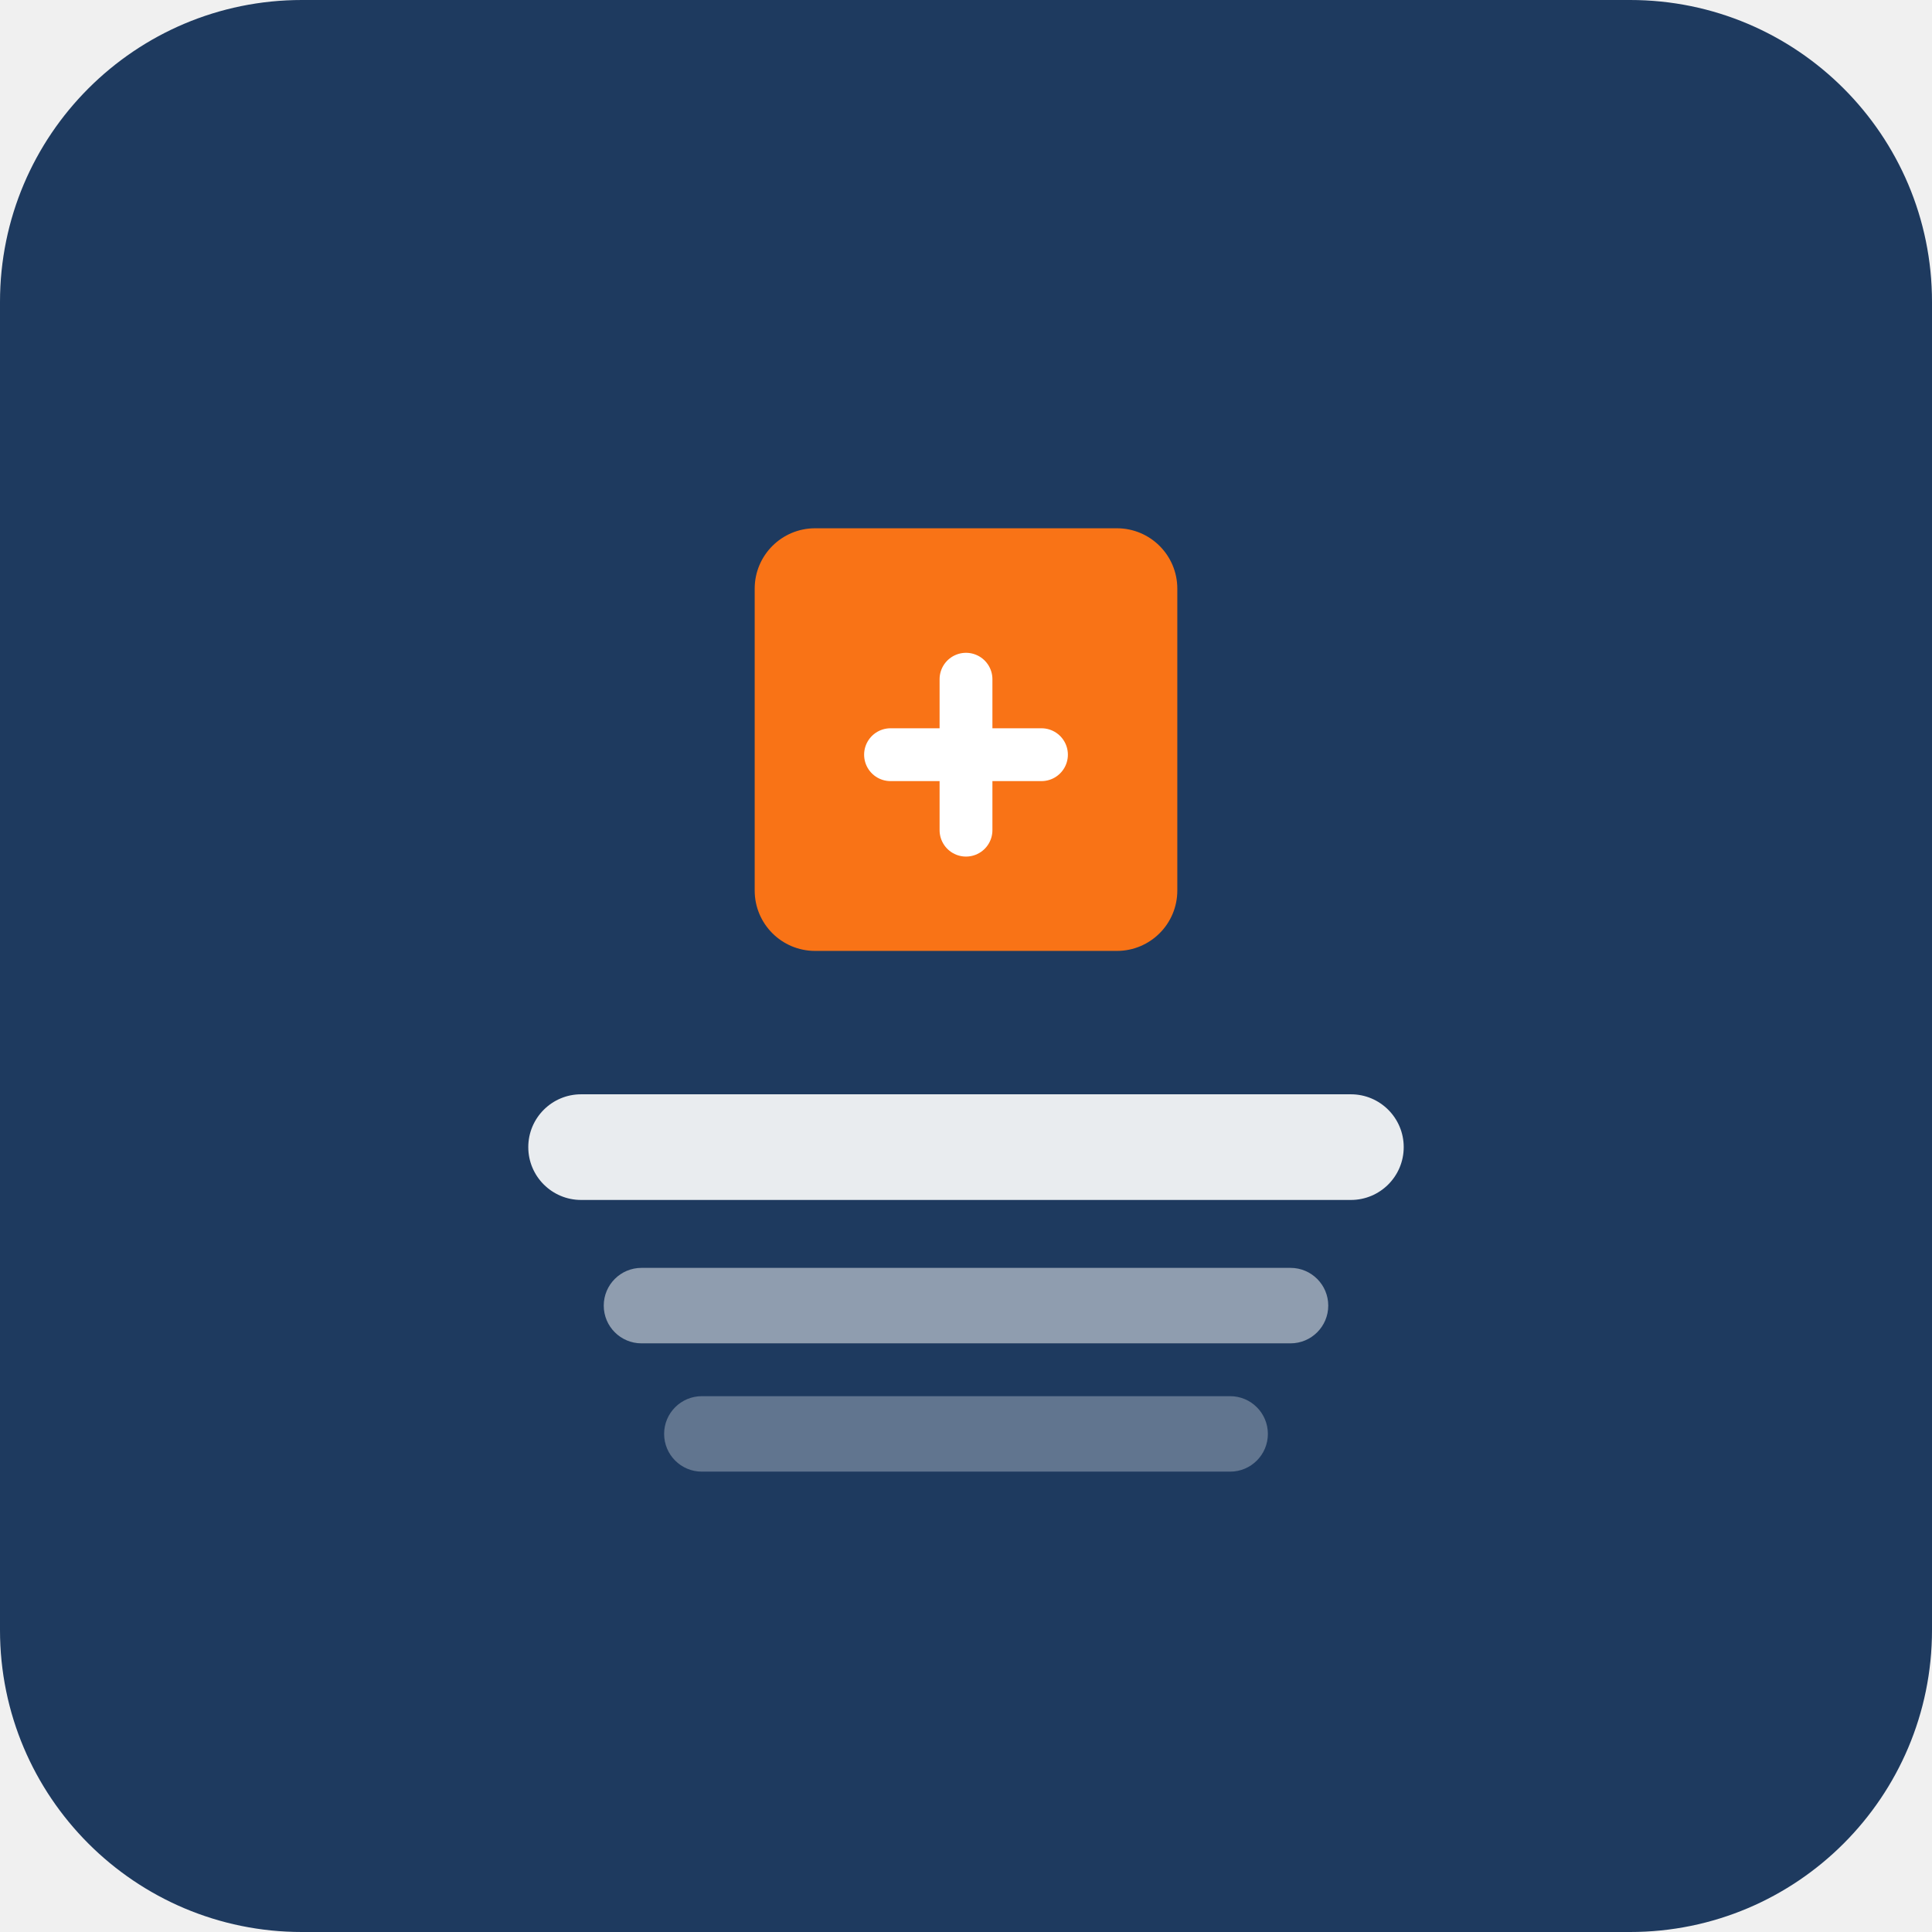
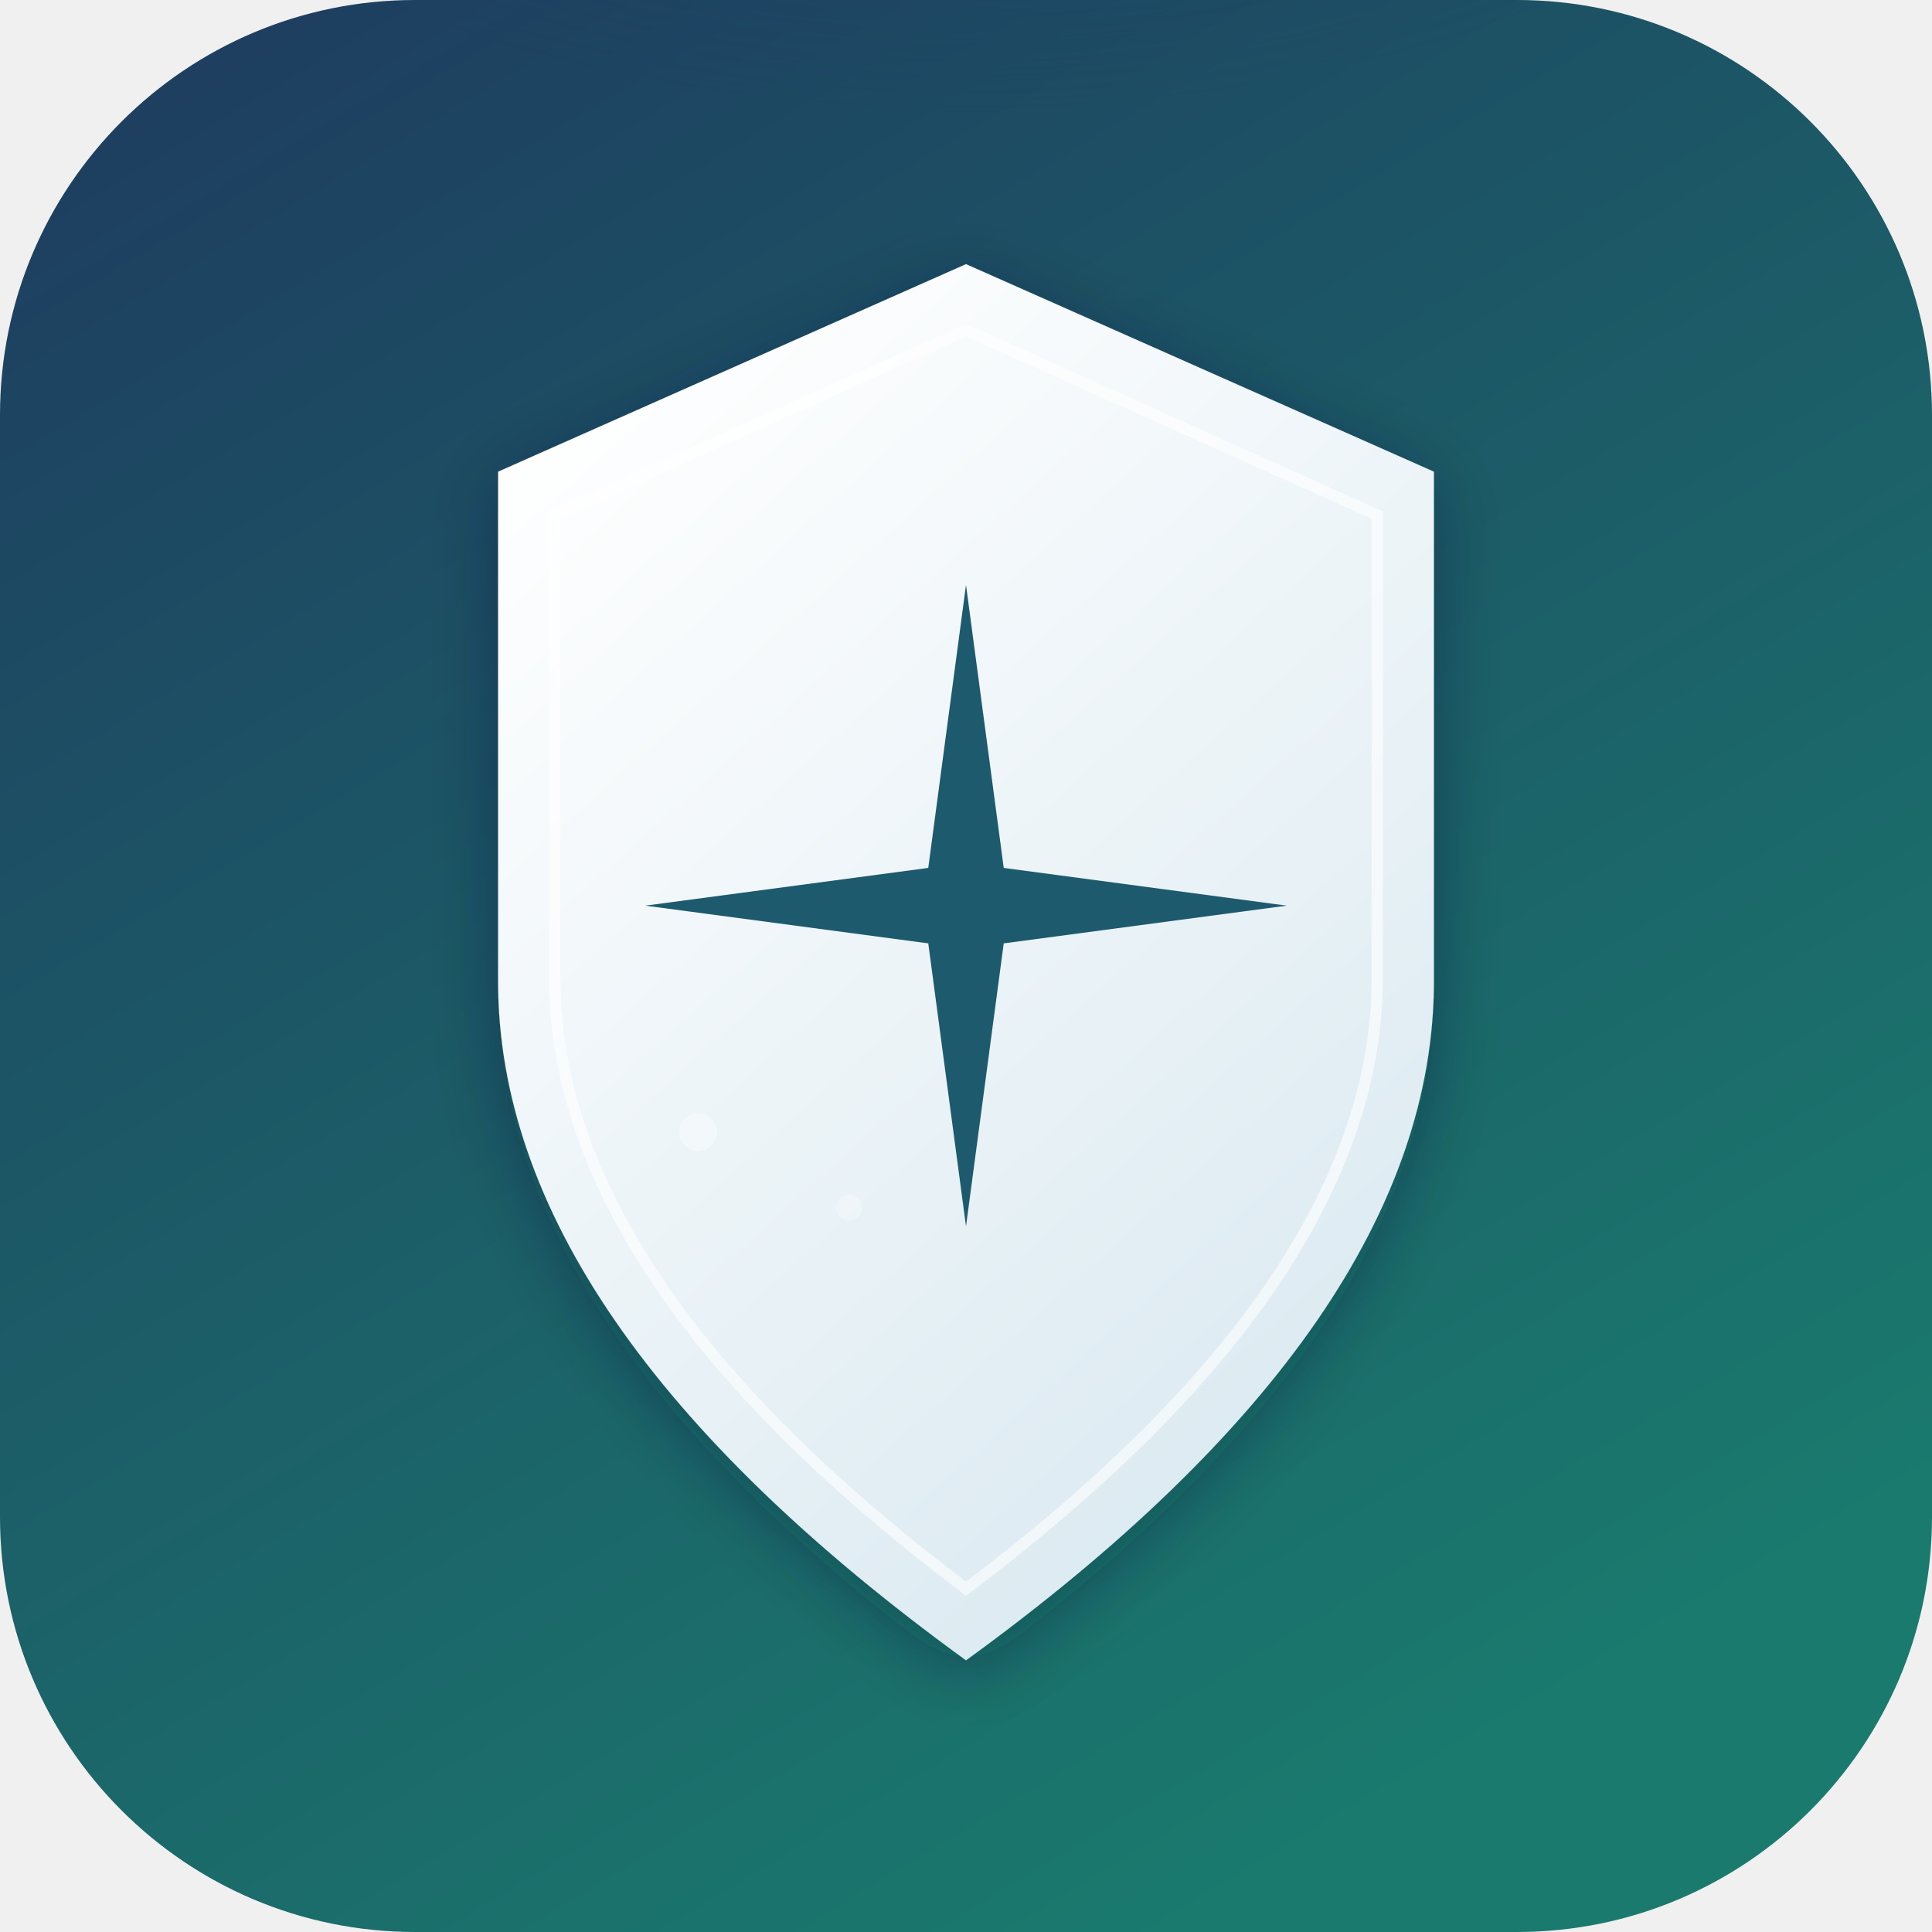
- <svg xmlns="http://www.w3.org/2000/svg" viewBox="0 0 512 512">
-   <rect width="512" height="512" rx="80" fill="#1e3a5f" />
-   <rect x="200" y="140" width="112" height="112" rx="16" fill="#f97316" />
-   <path d="M256 180 L256 220 M236 200 L276 200" stroke="white" stroke-width="14" stroke-linecap="round" />
-   <rect x="140" y="290" width="232" height="28" rx="14" fill="white" opacity="0.9" />
-   <rect x="160" y="336" width="192" height="20" rx="10" fill="white" opacity="0.5" />
-   <rect x="176" y="370" width="160" height="20" rx="10" fill="white" opacity="0.3" />
+ <svg xmlns="http://www.w3.org/2000/svg" viewBox="0 0 1024 1024">
+   <defs>
+     <linearGradient id="bg" x1="0%" y1="0%" x2="60%" y2="100%">
+       <stop offset="0%" style="stop-color:#1e3a5f" />
+       <stop offset="100%" style="stop-color:#1a7a6e" />
+     </linearGradient>
+     <linearGradient id="shield-grad" x1="20%" y1="0%" x2="80%" y2="100%">
+       <stop offset="0%" style="stop-color:#ffffff" />
+       <stop offset="100%" style="stop-color:#d8e8f0" />
+     </linearGradient>
+     <filter id="shadow" x="-10%" y="-10%" width="120%" height="130%">
+       <feDropShadow dx="0" dy="8" stdDeviation="18" flood-color="#0a1f3a" flood-opacity="0.35" />
+     </filter>
+     <radialGradient id="blob" cx="50%" cy="0%" r="60%">
+       <stop offset="0%" style="stop-color:#2d5a8e;stop-opacity:0.7" />
+       <stop offset="100%" style="stop-color:#1e3a5f;stop-opacity:0" />
+     </radialGradient>
+   </defs>
+   <rect width="1024" height="1024" fill="url(#bg)" rx="220" />
+   <ellipse cx="512" cy="0" rx="480" ry="300" fill="url(#blob)" />
+   <path filter="url(#shadow)" d="M512 140 L760 250 L760 520 Q760 700 512 880 Q264 700 264 520 L264 250 Z" fill="url(#shield-grad)" />
+   <path d="M512 175 L730 273 L730 518 Q730 678 512 842 Q294 678 294 518 L294 273 Z" fill="none" stroke="rgba(255,255,255,0.6)" stroke-width="6" />
+   <path d="M512 310 L532 460 L682 480 L532 500 L512 650 L492 500 L342 480 L492 460 Z" fill="#1e5a6e" />
+   <circle cx="370" cy="600" r="10" fill="rgba(255,255,255,0.35)" />
+   <circle cx="450" cy="640" r="7" fill="rgba(255,255,255,0.25)" />
</svg>
